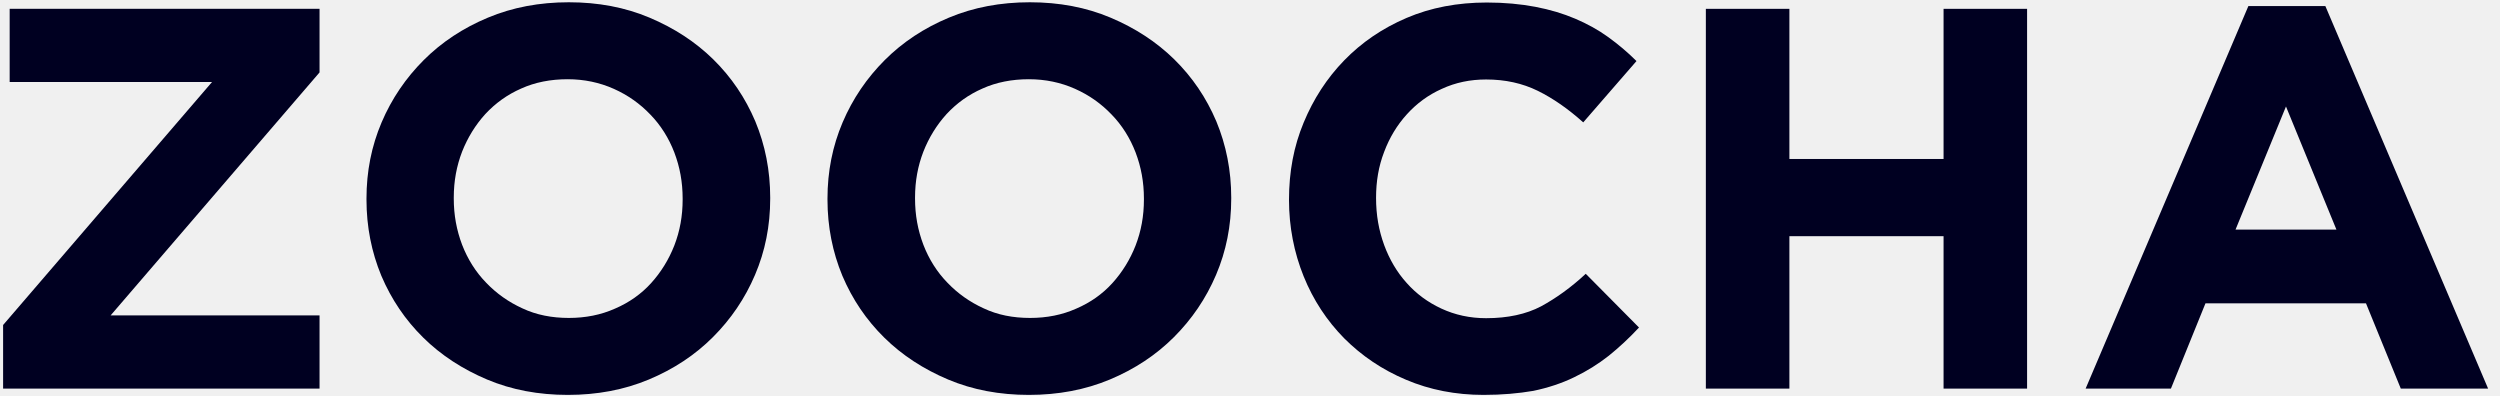
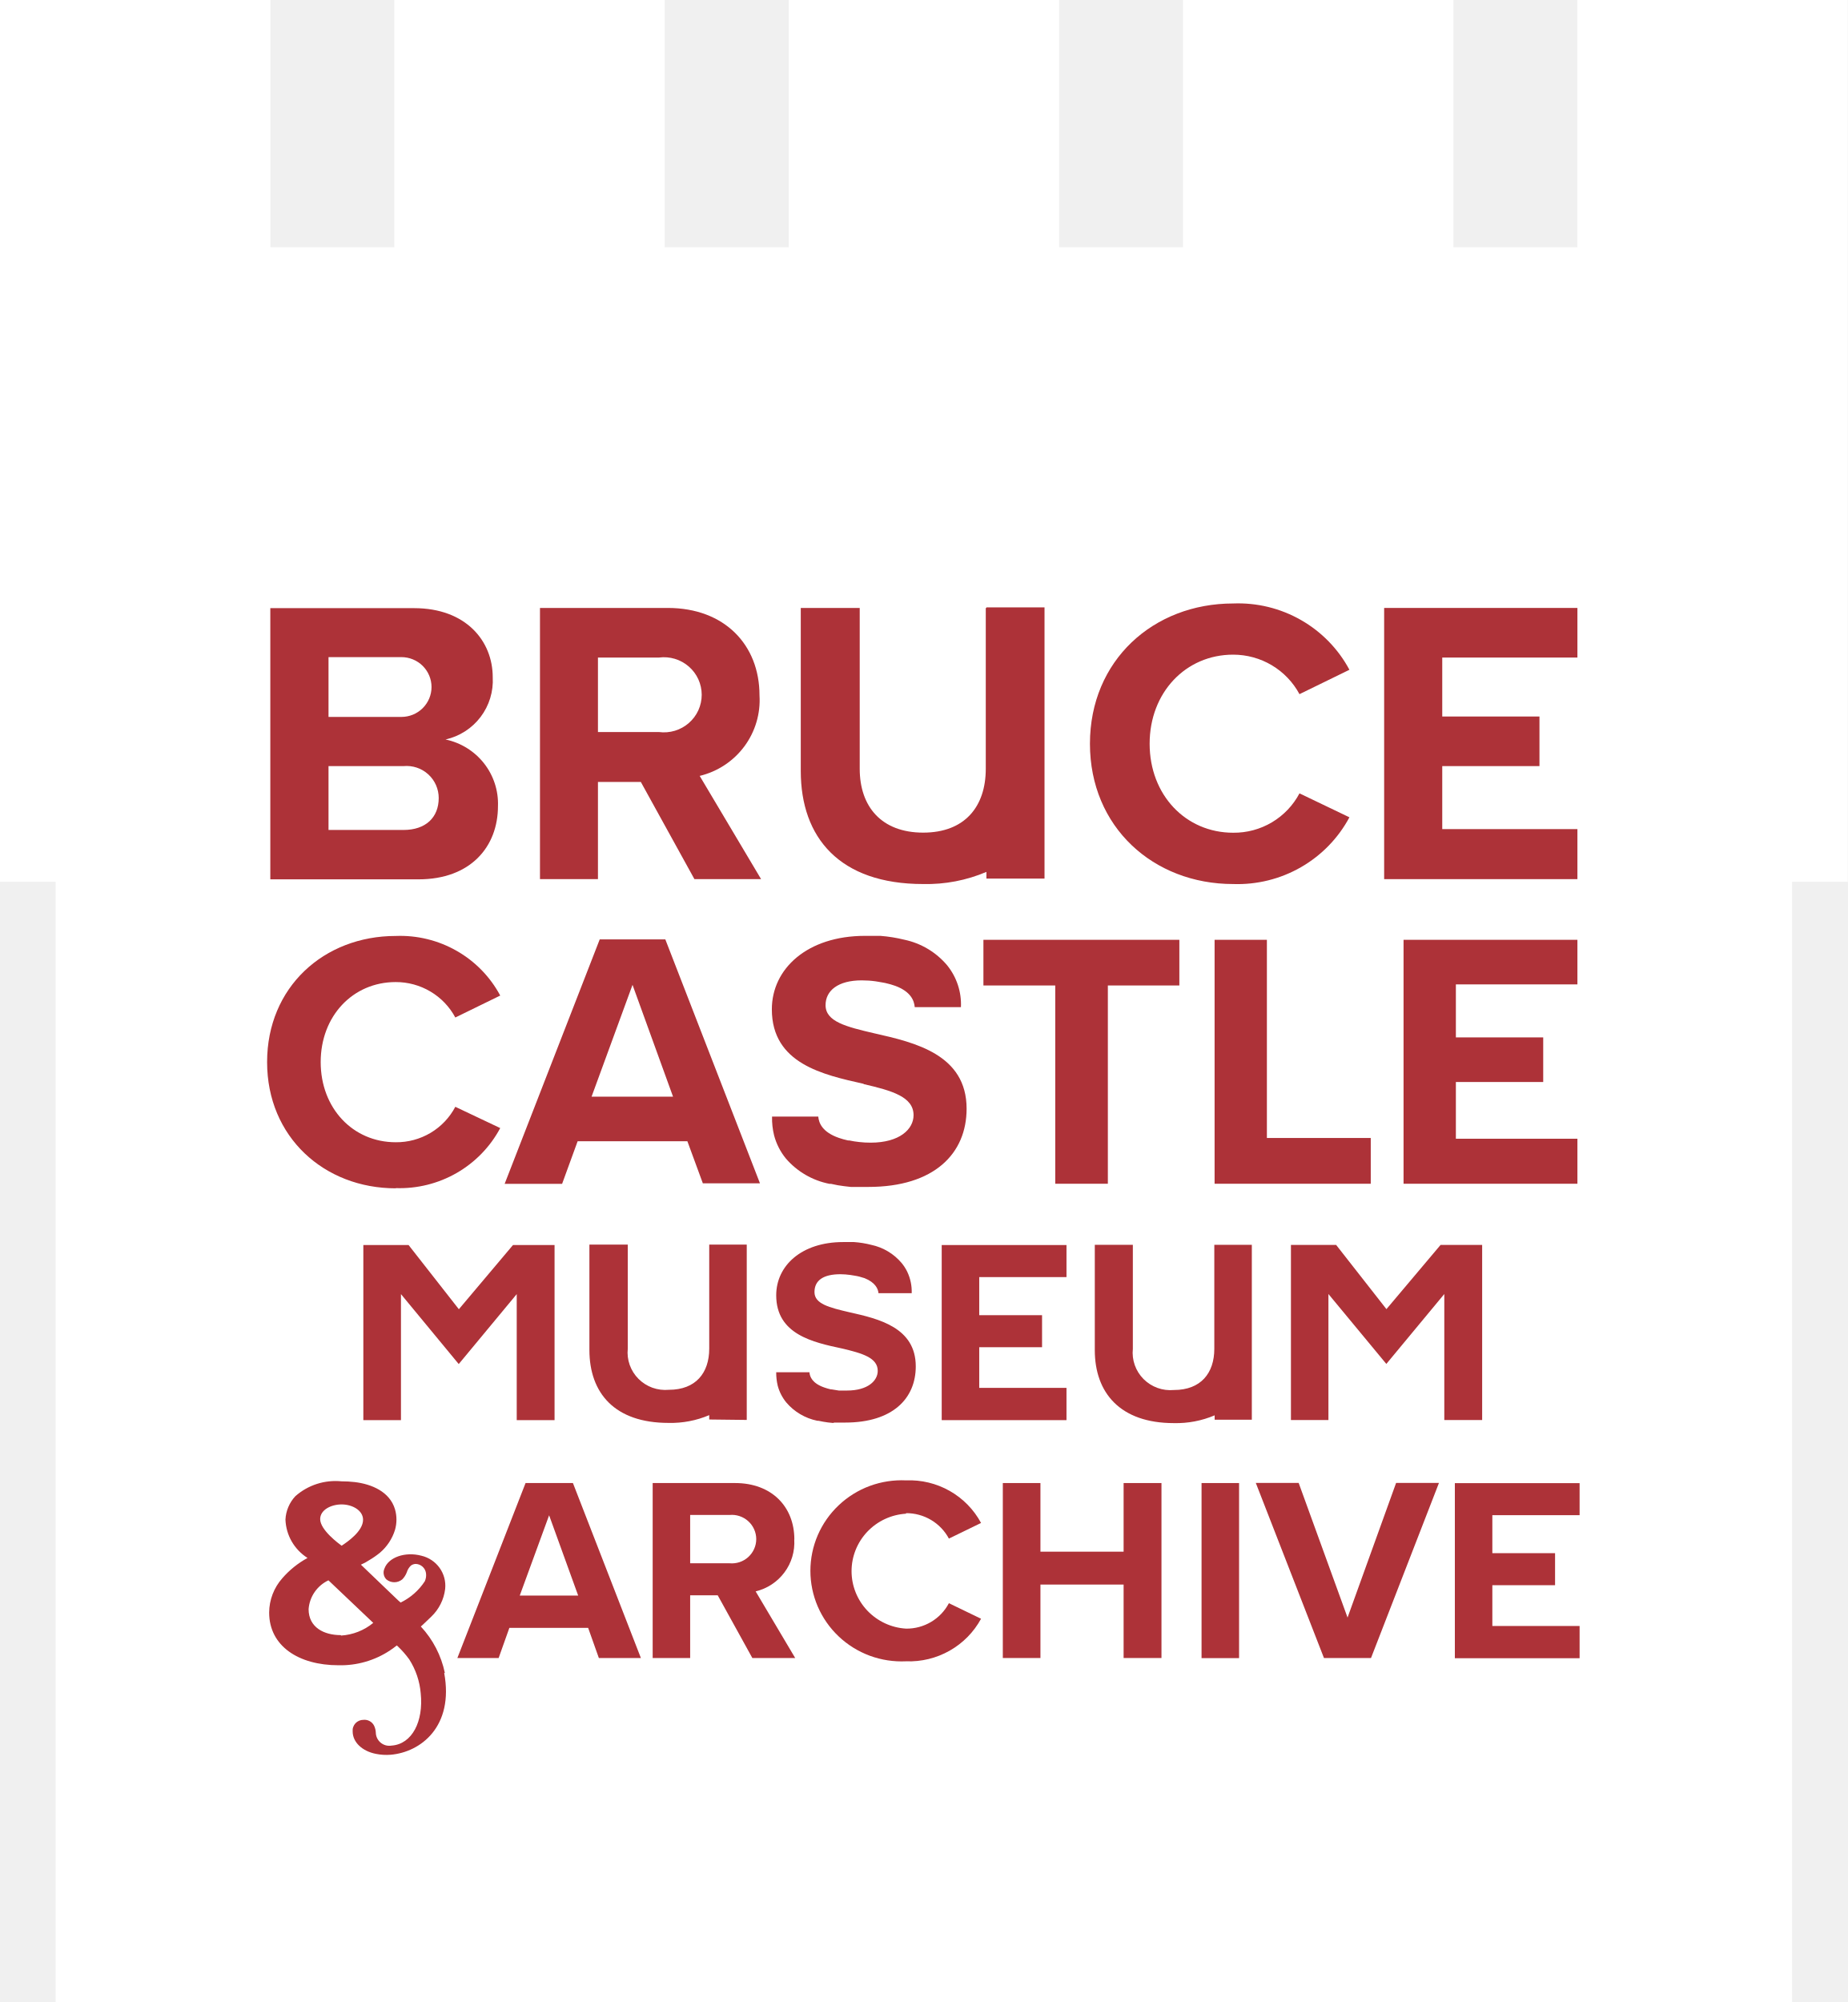
- <svg xmlns="http://www.w3.org/2000/svg" width="120px" height="19px" viewBox="0 0 120 19" version="1.1">
-   <defs />
-   <g id="Symbols" stroke="none" stroke-width="1" fill="none" fill-rule="evenodd">
-     <g id="Main-Nav-(blue)" fill-rule="nonzero" fill="#000021">
-       <g id="ZOOCHA-LOGO-WHITE" transform="translate(0.125, 0)">
-         <polygon id="Shape" points="0.024 15.6 10.053 3.936 0.339 3.936 0.339 0.424 15.213 0.424 15.213 3.476 5.184 15.14 15.213 15.14 15.213 18.653 0.024 18.653" />
-         <path d="M27.131,18.955 C25.726,18.955 24.43,18.713 23.255,18.217 C22.08,17.72 21.051,17.054 20.191,16.206 C19.331,15.358 18.665,14.377 18.18,13.238 C17.708,12.1 17.466,10.877 17.466,9.581 L17.466,9.532 C17.466,8.224 17.708,7.013 18.192,5.874 C18.677,4.736 19.355,3.743 20.215,2.883 C21.075,2.023 22.105,1.344 23.292,0.848 C24.478,0.351 25.774,0.109 27.179,0.109 C28.584,0.109 29.88,0.351 31.055,0.848 C32.23,1.344 33.26,2.011 34.12,2.858 C34.98,3.706 35.646,4.687 36.13,5.826 C36.603,6.964 36.845,8.188 36.845,9.484 L36.845,9.532 C36.845,10.84 36.603,12.052 36.118,13.19 C35.634,14.329 34.955,15.322 34.095,16.182 C33.236,17.042 32.206,17.72 31.019,18.217 C29.832,18.713 28.536,18.955 27.131,18.955 Z M27.179,15.261 C27.979,15.261 28.718,15.116 29.396,14.813 C30.074,14.522 30.656,14.111 31.128,13.59 C31.6,13.069 31.976,12.463 32.242,11.785 C32.509,11.095 32.642,10.368 32.642,9.581 L32.642,9.532 C32.642,8.745 32.509,8.018 32.242,7.316 C31.976,6.625 31.588,6.008 31.092,5.499 C30.595,4.978 30.014,4.566 29.335,4.263 C28.657,3.961 27.918,3.803 27.119,3.803 C26.307,3.803 25.556,3.949 24.89,4.251 C24.224,4.542 23.655,4.954 23.17,5.475 C22.698,5.995 22.323,6.601 22.056,7.279 C21.79,7.97 21.656,8.696 21.656,9.484 L21.656,9.532 C21.656,10.319 21.79,11.046 22.056,11.749 C22.323,12.439 22.71,13.057 23.207,13.566 C23.703,14.086 24.285,14.498 24.951,14.801 C25.617,15.116 26.368,15.261 27.179,15.261 Z" id="Shape" />
-         <path d="M49.26,18.955 C47.855,18.955 46.559,18.713 45.384,18.217 C44.209,17.72 43.18,17.054 42.32,16.206 C41.46,15.358 40.793,14.377 40.309,13.238 C39.837,12.1 39.594,10.877 39.594,9.581 L39.594,9.532 C39.594,8.224 39.837,7.013 40.321,5.874 C40.806,4.736 41.484,3.743 42.344,2.883 C43.204,2.023 44.233,1.344 45.42,0.848 C46.607,0.351 47.903,0.109 49.308,0.109 C50.713,0.109 52.009,0.351 53.184,0.848 C54.359,1.344 55.388,2.011 56.248,2.858 C57.108,3.706 57.775,4.687 58.259,5.826 C58.731,6.964 58.974,8.188 58.974,9.484 L58.974,9.532 C58.974,10.84 58.731,12.052 58.247,13.19 C57.762,14.329 57.084,15.322 56.224,16.182 C55.364,17.042 54.335,17.72 53.148,18.217 C51.961,18.713 50.665,18.955 49.26,18.955 Z M49.32,15.261 C50.12,15.261 50.859,15.116 51.537,14.813 C52.215,14.522 52.796,14.111 53.269,13.59 C53.741,13.069 54.117,12.463 54.383,11.785 C54.65,11.095 54.783,10.368 54.783,9.581 L54.783,9.532 C54.783,8.745 54.65,8.018 54.383,7.316 C54.117,6.625 53.729,6.008 53.233,5.499 C52.736,4.978 52.155,4.566 51.476,4.263 C50.798,3.961 50.059,3.803 49.26,3.803 C48.448,3.803 47.697,3.949 47.031,4.251 C46.365,4.542 45.796,4.954 45.311,5.475 C44.839,5.995 44.463,6.601 44.197,7.279 C43.93,7.97 43.797,8.696 43.797,9.484 L43.797,9.532 C43.797,10.319 43.93,11.046 44.197,11.749 C44.463,12.439 44.851,13.057 45.348,13.566 C45.844,14.086 46.426,14.498 47.092,14.801 C47.758,15.116 48.497,15.261 49.32,15.261 Z" id="Shape" />
-         <path d="M71.086,18.955 C69.753,18.955 68.506,18.713 67.367,18.229 C66.217,17.744 65.236,17.078 64.4,16.242 C63.564,15.394 62.91,14.401 62.45,13.263 C61.99,12.124 61.747,10.889 61.747,9.593 C61.747,8.236 61.977,7.025 62.45,5.886 C62.922,4.748 63.564,3.755 64.4,2.895 C65.236,2.035 66.229,1.357 67.392,0.86 C68.554,0.363 69.838,0.121 71.243,0.121 C72.091,0.121 72.866,0.194 73.569,0.327 C74.271,0.46 74.913,0.654 75.482,0.896 C76.052,1.139 76.585,1.429 77.069,1.78 C77.554,2.132 78.002,2.507 78.426,2.931 L75.87,5.874 C75.155,5.232 74.429,4.724 73.69,4.36 C72.951,3.997 72.127,3.815 71.207,3.815 C70.444,3.815 69.741,3.961 69.087,4.263 C68.433,4.554 67.876,4.966 67.404,5.487 C66.931,6.008 66.568,6.613 66.314,7.291 C66.047,7.982 65.926,8.709 65.926,9.496 C65.926,10.332 66.059,11.058 66.314,11.761 C66.568,12.451 66.931,13.069 67.392,13.578 C67.852,14.098 68.409,14.51 69.063,14.813 C69.717,15.116 70.432,15.273 71.207,15.273 C72.248,15.273 73.133,15.08 73.847,14.704 C74.562,14.316 75.289,13.796 75.991,13.142 L78.547,15.721 C78.074,16.23 77.59,16.678 77.093,17.078 C76.585,17.478 76.04,17.817 75.434,18.108 C74.84,18.398 74.174,18.616 73.472,18.762 C72.769,18.883 71.97,18.955 71.086,18.955 Z" id="Shape" />
-         <polygon id="Shape" points="81.756 0.424 85.766 0.424 85.766 7.631 93.166 7.631 93.166 0.424 97.175 0.424 97.175 18.653 93.166 18.653 93.166 11.337 85.766 11.337 85.766 18.653 81.756 18.653" />
-         <path d="M107.797,0.291 L111.492,0.291 L119.304,18.653 L115.113,18.653 L113.442,14.559 L105.738,14.559 L104.079,18.653 L99.985,18.653 L107.797,0.291 Z M112.024,11.022 L109.602,5.111 L107.18,11.022 L112.024,11.022 Z" id="Shape" />
-       </g>
-     </g>
-   </g>
+ <svg xmlns="http://www.w3.org/2000/svg" width="72" height="78" viewBox="0 0 72 78" fill="none">
+   <path d="M61.462 0V9.633H56.634V0H46.097V9.633H41.269V0H30.731V9.633H25.903V0H15.366V9.633H10.537V0H0V9.633V13.008V34.356H2.168V78H69.832V34.356H72V0H61.462Z" fill="white" />
+   <path d="M12.801 32.336V29.848H15.725C15.899 29.832 16.074 29.852 16.24 29.907C16.406 29.962 16.558 30.052 16.687 30.169C16.816 30.286 16.919 30.429 16.989 30.588C17.059 30.747 17.095 30.919 17.095 31.092C17.095 31.851 16.585 32.336 15.725 32.336H12.801ZM12.801 25.602H15.641C15.952 25.602 16.251 25.725 16.471 25.943C16.691 26.162 16.815 26.458 16.815 26.767C16.815 27.076 16.691 27.372 16.471 27.591C16.251 27.81 15.952 27.932 15.641 27.932H12.801V25.602ZM19.404 31.407C19.426 30.805 19.233 30.215 18.86 29.74C18.486 29.265 17.956 28.936 17.362 28.811C17.907 28.688 18.392 28.377 18.728 27.932C19.064 27.488 19.231 26.94 19.2 26.386C19.2 24.976 18.16 23.694 16.134 23.694H10.533V34.26H16.309C18.335 34.26 19.404 32.991 19.404 31.407Z" fill="#AD3238" />
+   <path d="M23.3 25.619H25.677C25.885 25.591 26.096 25.609 26.297 25.669C26.498 25.73 26.683 25.832 26.841 25.97C26.999 26.107 27.125 26.276 27.212 26.466C27.298 26.656 27.343 26.862 27.343 27.07C27.343 27.278 27.298 27.484 27.212 27.674C27.125 27.864 26.999 28.033 26.841 28.17C26.683 28.308 26.498 28.41 26.297 28.471C26.096 28.531 25.885 28.548 25.677 28.521H23.3V25.619ZM23.3 30.466H24.971L27.059 34.252H29.657L27.264 30.23C27.962 30.062 28.578 29.655 29.004 29.081C29.43 28.507 29.639 27.802 29.595 27.091C29.595 25.129 28.237 23.686 26.02 23.686H21.041V34.252H23.3V30.466Z" fill="#AD3238" />
+   <path d="M48.051 34.443C48.975 34.475 49.891 34.248 50.692 33.788C51.493 33.328 52.148 32.654 52.582 31.843L50.636 30.91C50.389 31.377 50.017 31.768 49.561 32.039C49.105 32.31 48.582 32.45 48.051 32.444C46.2 32.444 44.797 30.972 44.797 28.977C44.797 26.983 46.2 25.506 48.051 25.506C48.582 25.506 49.103 25.648 49.558 25.919C50.014 26.191 50.386 26.58 50.636 27.045L52.582 26.095C52.149 25.285 51.493 24.612 50.691 24.155C49.89 23.698 48.974 23.475 48.051 23.512C44.943 23.512 42.471 25.73 42.471 28.977C42.471 32.224 44.943 34.443 48.051 34.443Z" fill="#AD3238" />
+   <path d="M61.466 25.619V23.686H53.935V34.252H61.466V32.303H56.199V29.848H59.987V27.916H56.199V25.619H61.466Z" fill="#AD3238" />
+   <path d="M35.973 34.443C36.819 34.462 37.659 34.301 38.437 33.97V34.231H40.701V30.259C40.701 30.18 40.701 30.101 40.701 30.022V23.686V23.665H38.437V23.686H38.412V29.952C38.412 31.424 37.597 32.44 35.973 32.44C34.348 32.44 33.5 31.428 33.5 29.952V23.686H31.203V30.039C31.203 32.635 32.715 34.443 35.973 34.443Z" fill="#AD3238" />
+   <path d="M15.42 46.29C16.252 46.319 17.074 46.114 17.794 45.701C18.514 45.287 19.103 44.681 19.492 43.951L17.742 43.122C17.521 43.542 17.187 43.894 16.777 44.138C16.367 44.381 15.898 44.508 15.42 44.503C13.749 44.503 12.496 43.176 12.496 41.38C12.496 39.585 13.749 38.262 15.42 38.262C15.897 38.261 16.365 38.389 16.774 38.632C17.184 38.875 17.518 39.225 17.742 39.643L19.492 38.788C19.103 38.06 18.514 37.455 17.793 37.045C17.073 36.634 16.25 36.433 15.42 36.466C12.622 36.466 10.408 38.461 10.408 41.38C10.408 44.3 12.634 46.298 15.42 46.298" fill="#AD3238" />
+   <path d="M24.647 38.37L26.226 42.728H23.051L24.647 38.37ZM22.508 44.465H26.785L27.387 46.103H29.613L25.925 36.599H23.369L19.664 46.124H21.903L22.508 44.465Z" fill="#AD3238" />
+   <path d="M43.169 38.395H45.955V36.616H38.32V38.395H41.119V46.12H43.169V38.395Z" fill="#AD3238" />
+   <path d="M49.366 36.616H47.328V46.12H53.413V44.337H49.366V36.616Z" fill="#AD3238" />
+   <path d="M54.691 46.12H61.466V44.366H56.73V42.156H60.133V40.418H56.73V38.353H61.466V36.616H54.691V46.12Z" fill="#AD3238" />
+   <path d="M33.66 42.239C34.767 42.496 35.598 42.736 35.598 43.449C35.598 43.993 35.055 44.519 33.927 44.519C33.776 44.52 33.626 44.511 33.476 44.494C33.345 44.48 33.216 44.46 33.087 44.432H33.041C32.921 44.406 32.803 44.373 32.687 44.333C32.043 44.109 31.905 43.752 31.885 43.503H30.084C30.078 43.75 30.105 43.997 30.164 44.237C30.251 44.566 30.407 44.873 30.623 45.137C31.062 45.647 31.661 45.995 32.323 46.124H32.382L32.645 46.178C32.808 46.203 32.975 46.228 33.15 46.244H33.217H33.497C33.61 46.244 33.718 46.244 33.835 46.244C36.416 46.244 37.665 44.934 37.665 43.197C37.665 41.086 35.656 40.617 34.077 40.261C32.971 40.004 32.169 39.804 32.169 39.162C32.169 38.594 32.657 38.196 33.576 38.196C33.758 38.196 33.939 38.208 34.119 38.233L34.361 38.274C34.446 38.287 34.53 38.305 34.612 38.328L34.708 38.353L34.888 38.411C35.489 38.635 35.623 38.983 35.644 39.24H37.444C37.471 38.649 37.279 38.068 36.905 37.607C36.476 37.099 35.888 36.748 35.234 36.611C34.929 36.536 34.617 36.486 34.303 36.462H34.199H34.027H33.706C31.454 36.462 30.076 37.744 30.076 39.324C30.076 41.447 32.085 41.874 33.647 42.226" fill="#AD3238" />
+   <path d="M48.779 48.5H47.317V52.551C47.317 53.501 46.791 54.156 45.742 54.156C45.526 54.176 45.307 54.149 45.103 54.075C44.899 54.001 44.713 53.883 44.56 53.73C44.407 53.576 44.29 53.391 44.218 53.187C44.146 52.983 44.12 52.766 44.143 52.551V48.5H42.66V52.601C42.66 54.26 43.642 55.446 45.742 55.446C46.287 55.459 46.829 55.356 47.33 55.143V55.313H48.779V52.825C48.779 52.742 48.779 52.659 48.779 52.572V48.484V48.5Z" fill="#AD3238" />
+   <path d="M57.754 55.326V48.504H56.133L54.024 51.005L52.065 48.504H50.303V55.326H51.764V50.416L54.02 53.14L56.279 50.416V55.326H57.754Z" fill="#AD3238" />
+   <path d="M20.135 55.33H21.609V48.508H19.989L17.88 51.009L15.921 48.508H14.158V55.33H15.624V50.42L17.875 53.145L20.135 50.42V55.33Z" fill="#AD3238" />
+   <path d="M41.557 49.757V48.508H36.695V55.33H41.557V54.073H38.157V52.489H40.605V51.241H38.157V49.757H41.557Z" fill="#AD3238" />
+   <path d="M29.098 55.322V52.834C29.098 52.751 29.098 52.668 29.098 52.585V48.492H27.636V52.543C27.636 53.493 27.11 54.148 26.062 54.148C25.845 54.168 25.627 54.14 25.422 54.067C25.218 53.993 25.032 53.875 24.879 53.721C24.726 53.568 24.61 53.383 24.537 53.179C24.465 52.975 24.439 52.758 24.462 52.543V48.492H22.967V52.593C22.967 54.272 23.948 55.438 26.049 55.438C26.594 55.451 27.135 55.348 27.636 55.135V55.305L29.098 55.322Z" fill="#AD3238" />
+   <path d="M32.489 55.425H32.694H32.932C34.786 55.425 35.684 54.484 35.684 53.236C35.684 51.722 34.243 51.382 33.107 51.129C32.314 50.943 31.737 50.802 31.737 50.341C31.737 49.881 32.088 49.645 32.748 49.645C32.878 49.646 33.008 49.656 33.136 49.674L33.312 49.703C33.372 49.712 33.432 49.724 33.492 49.74L33.562 49.761L33.688 49.798C34.105 49.964 34.218 50.213 34.231 50.383H35.526C35.535 50.097 35.477 49.812 35.354 49.553C35.296 49.432 35.223 49.318 35.137 49.213C34.832 48.849 34.413 48.598 33.947 48.5C33.728 48.444 33.504 48.408 33.279 48.392H33.208H33.082H32.852C31.232 48.392 30.246 49.313 30.246 50.466C30.246 51.992 31.687 52.299 32.811 52.539C33.604 52.726 34.202 52.9 34.202 53.41C34.202 53.8 33.809 54.177 33.007 54.177C32.894 54.177 32.79 54.177 32.685 54.177L32.401 54.131H32.372C32.286 54.111 32.201 54.087 32.117 54.057C31.654 53.895 31.554 53.642 31.541 53.464H30.246C30.244 53.641 30.264 53.818 30.305 53.99C30.368 54.226 30.481 54.447 30.635 54.637C30.947 55.006 31.375 55.258 31.85 55.355H31.892L32.08 55.392C32.2 55.414 32.321 55.429 32.443 55.438H32.489" fill="#AD3238" />
+   <path d="M20.253 62.164L21.397 59.037L22.529 62.164H20.253ZM20.479 57.781L17.822 64.598H19.43L19.848 63.424H22.918L23.335 64.598H24.973L22.325 57.781H20.479Z" fill="#AD3238" />
+   <path d="M28.426 60.907H26.893V59.025H28.426C28.558 59.012 28.691 59.027 28.817 59.069C28.943 59.111 29.058 59.178 29.156 59.267C29.254 59.355 29.333 59.463 29.386 59.584C29.44 59.704 29.468 59.834 29.468 59.966C29.468 60.097 29.44 60.228 29.386 60.348C29.333 60.468 29.254 60.576 29.156 60.665C29.058 60.754 28.943 60.821 28.817 60.863C28.691 60.904 28.558 60.919 28.426 60.907ZM30.953 59.978C30.953 58.709 30.076 57.781 28.643 57.781H25.432V64.598H26.893V62.155H27.967L29.316 64.598H30.986L29.445 62.002C29.895 61.894 30.293 61.632 30.568 61.261C30.843 60.892 30.978 60.437 30.949 59.978" fill="#AD3238" />
+   <path d="M35.305 58.954C35.648 58.952 35.985 59.044 36.279 59.218C36.574 59.393 36.814 59.644 36.975 59.945L38.228 59.336C37.947 58.814 37.524 58.382 37.007 58.088C36.49 57.795 35.9 57.652 35.305 57.677C34.824 57.654 34.343 57.728 33.892 57.894C33.441 58.061 33.029 58.317 32.681 58.647C32.332 58.976 32.055 59.373 31.865 59.812C31.676 60.251 31.578 60.724 31.578 61.202C31.578 61.679 31.676 62.152 31.865 62.592C32.055 63.031 32.332 63.427 32.681 63.757C33.029 64.086 33.441 64.342 33.892 64.509C34.343 64.675 34.824 64.749 35.305 64.726C35.899 64.749 36.488 64.605 37.005 64.312C37.522 64.019 37.946 63.588 38.228 63.068L36.975 62.462C36.816 62.765 36.576 63.017 36.281 63.192C35.986 63.367 35.648 63.458 35.305 63.453C34.73 63.419 34.191 63.167 33.796 62.751C33.402 62.335 33.182 61.785 33.182 61.214C33.182 60.643 33.402 60.093 33.796 59.677C34.191 59.261 34.73 59.01 35.305 58.975" fill="#AD3238" />
+   <path d="M43.783 60.455H40.542V57.781H39.076V64.598H40.542V61.736H43.783V64.598H45.258V57.781H43.783V60.455Z" fill="#AD3238" />
+   <path d="M48.282 57.781H46.82V64.602H48.282V57.781Z" fill="#AD3238" />
+   <path d="M52.509 63.022L50.604 57.776H48.934L51.59 64.598H53.423L56.071 57.776H54.401L52.509 63.022Z" fill="#AD3238" />
+   <path d="M56.69 64.606H61.551V63.35H58.151V61.761H60.595V60.513H58.151V59.033H61.551V57.785H56.69V64.606Z" fill="#AD3238" />
+   <path d="M13.278 63.706C12.627 63.706 12.025 63.408 12.025 62.694C12.043 62.456 12.123 62.226 12.259 62.029C12.395 61.832 12.581 61.673 12.798 61.571L14.544 63.229C14.189 63.522 13.751 63.694 13.291 63.723L13.278 63.706ZM13.312 58.614C13.729 58.614 14.147 58.846 14.147 59.211C14.147 59.663 13.525 60.082 13.312 60.223C13.211 60.148 12.476 59.613 12.476 59.186C12.476 58.83 12.894 58.614 13.312 58.614ZM17.334 65.178C17.193 64.502 16.87 63.877 16.398 63.37L16.473 63.304L16.803 62.989C17.105 62.701 17.297 62.319 17.346 61.907C17.377 61.616 17.3 61.325 17.13 61.087C16.96 60.849 16.709 60.681 16.423 60.613C15.784 60.443 15.133 60.675 14.978 61.119C14.948 61.188 14.939 61.264 14.953 61.337C14.966 61.411 15.001 61.479 15.053 61.533C15.14 61.606 15.251 61.646 15.364 61.646C15.478 61.646 15.588 61.606 15.676 61.533C15.752 61.455 15.812 61.362 15.851 61.26C15.88 61.16 15.935 61.07 16.01 60.998C16.065 60.956 16.132 60.933 16.202 60.932C16.3 60.936 16.393 60.974 16.465 61.039C16.538 61.104 16.585 61.193 16.599 61.289C16.615 61.397 16.599 61.508 16.553 61.608C16.32 61.965 15.994 62.252 15.609 62.437L15.508 62.346L14.063 60.961C14.176 60.913 14.284 60.855 14.385 60.787C14.532 60.701 14.671 60.604 14.803 60.497C15.081 60.261 15.285 59.952 15.392 59.605C15.467 59.343 15.467 59.066 15.392 58.805C15.187 58.116 14.481 57.822 13.821 57.743C13.651 57.723 13.479 57.714 13.307 57.714C12.983 57.682 12.656 57.716 12.346 57.816C12.036 57.916 11.75 58.079 11.507 58.295C11.276 58.544 11.14 58.865 11.123 59.203C11.134 59.503 11.217 59.796 11.367 60.057C11.517 60.317 11.729 60.538 11.983 60.7C11.611 60.902 11.279 61.169 11.002 61.488C10.673 61.858 10.491 62.334 10.488 62.827C10.488 64.133 11.637 64.88 13.191 64.88C13.903 64.897 14.603 64.696 15.195 64.303C15.271 64.254 15.396 64.162 15.463 64.108L15.5 64.142C15.665 64.298 15.814 64.468 15.947 64.652C16.201 65.05 16.355 65.504 16.394 65.975C16.507 67.065 16.06 67.953 15.258 68.01C15.183 68.023 15.107 68.019 15.034 68C14.96 67.98 14.892 67.945 14.834 67.897C14.776 67.849 14.729 67.789 14.696 67.722C14.663 67.654 14.645 67.58 14.644 67.505C14.64 67.411 14.617 67.32 14.577 67.235C14.539 67.159 14.479 67.097 14.404 67.056C14.33 67.015 14.244 66.998 14.159 67.007C14.101 67.007 14.044 67.019 13.991 67.042C13.937 67.065 13.889 67.099 13.85 67.141C13.811 67.184 13.781 67.234 13.762 67.289C13.743 67.344 13.737 67.401 13.742 67.459C13.742 67.874 14.109 68.23 14.656 68.334C14.842 68.371 15.032 68.382 15.22 68.367C16.398 68.268 17.693 67.264 17.309 65.182" fill="#AD3238" />
</svg>
